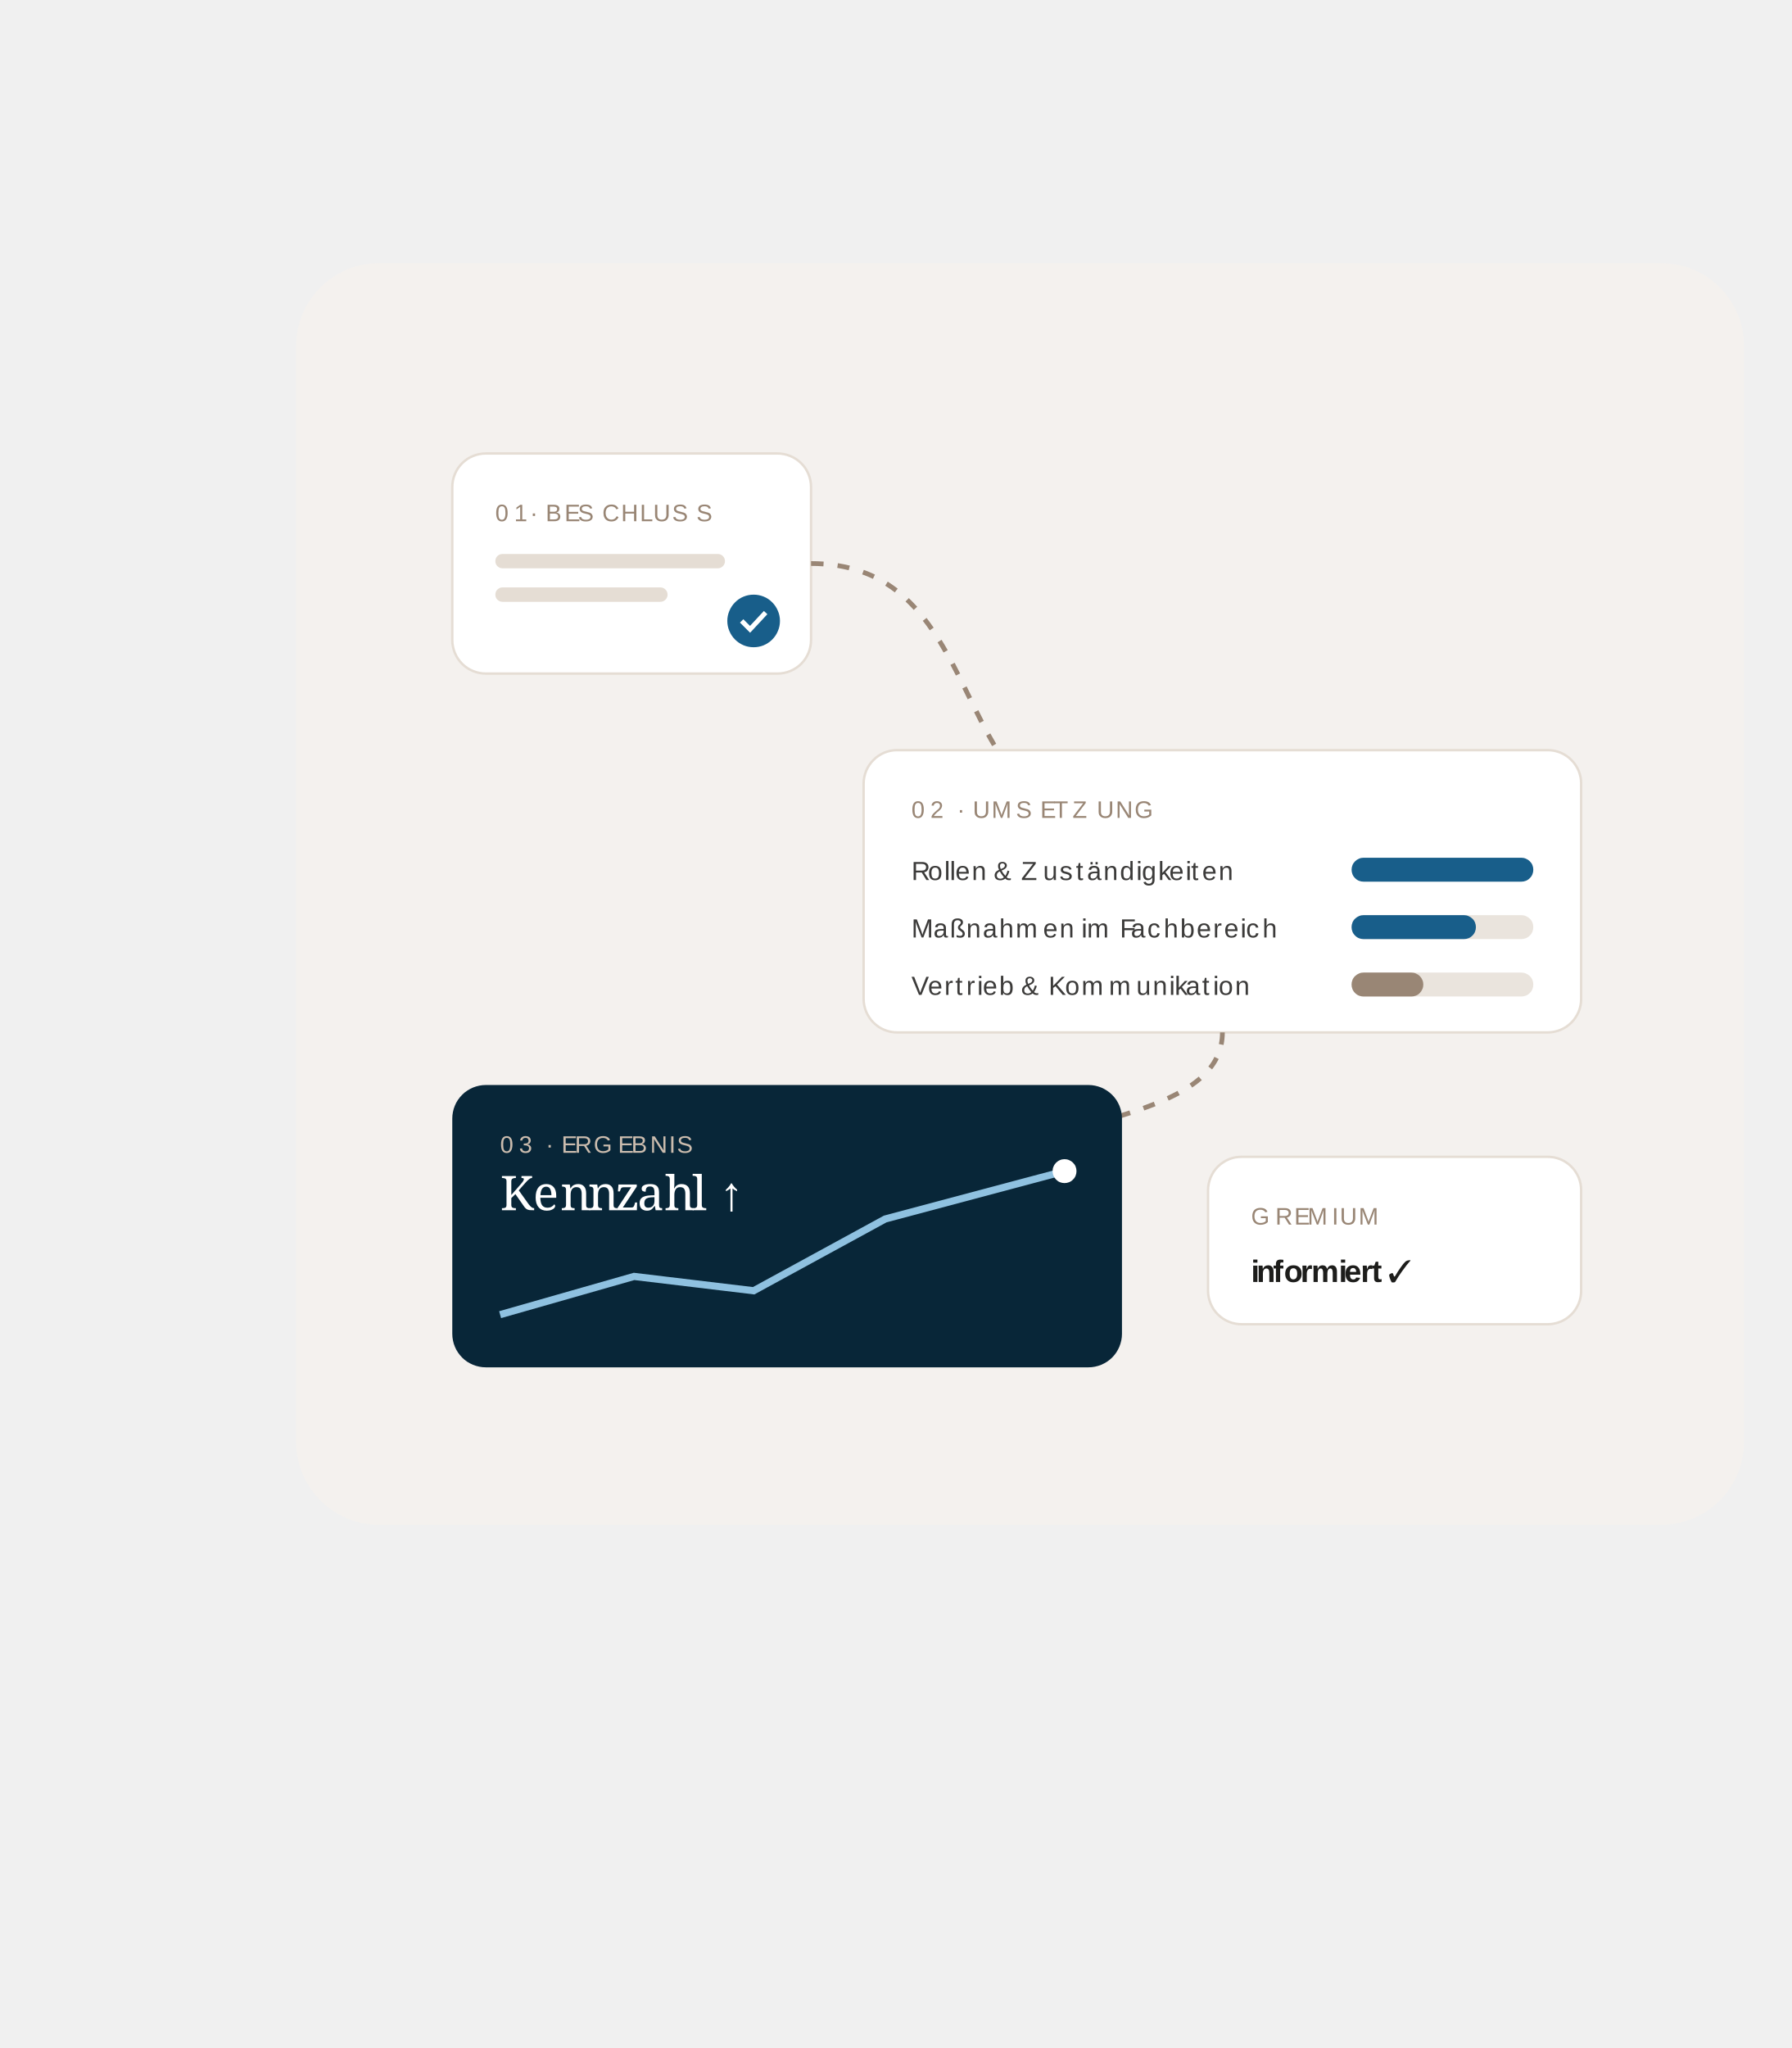
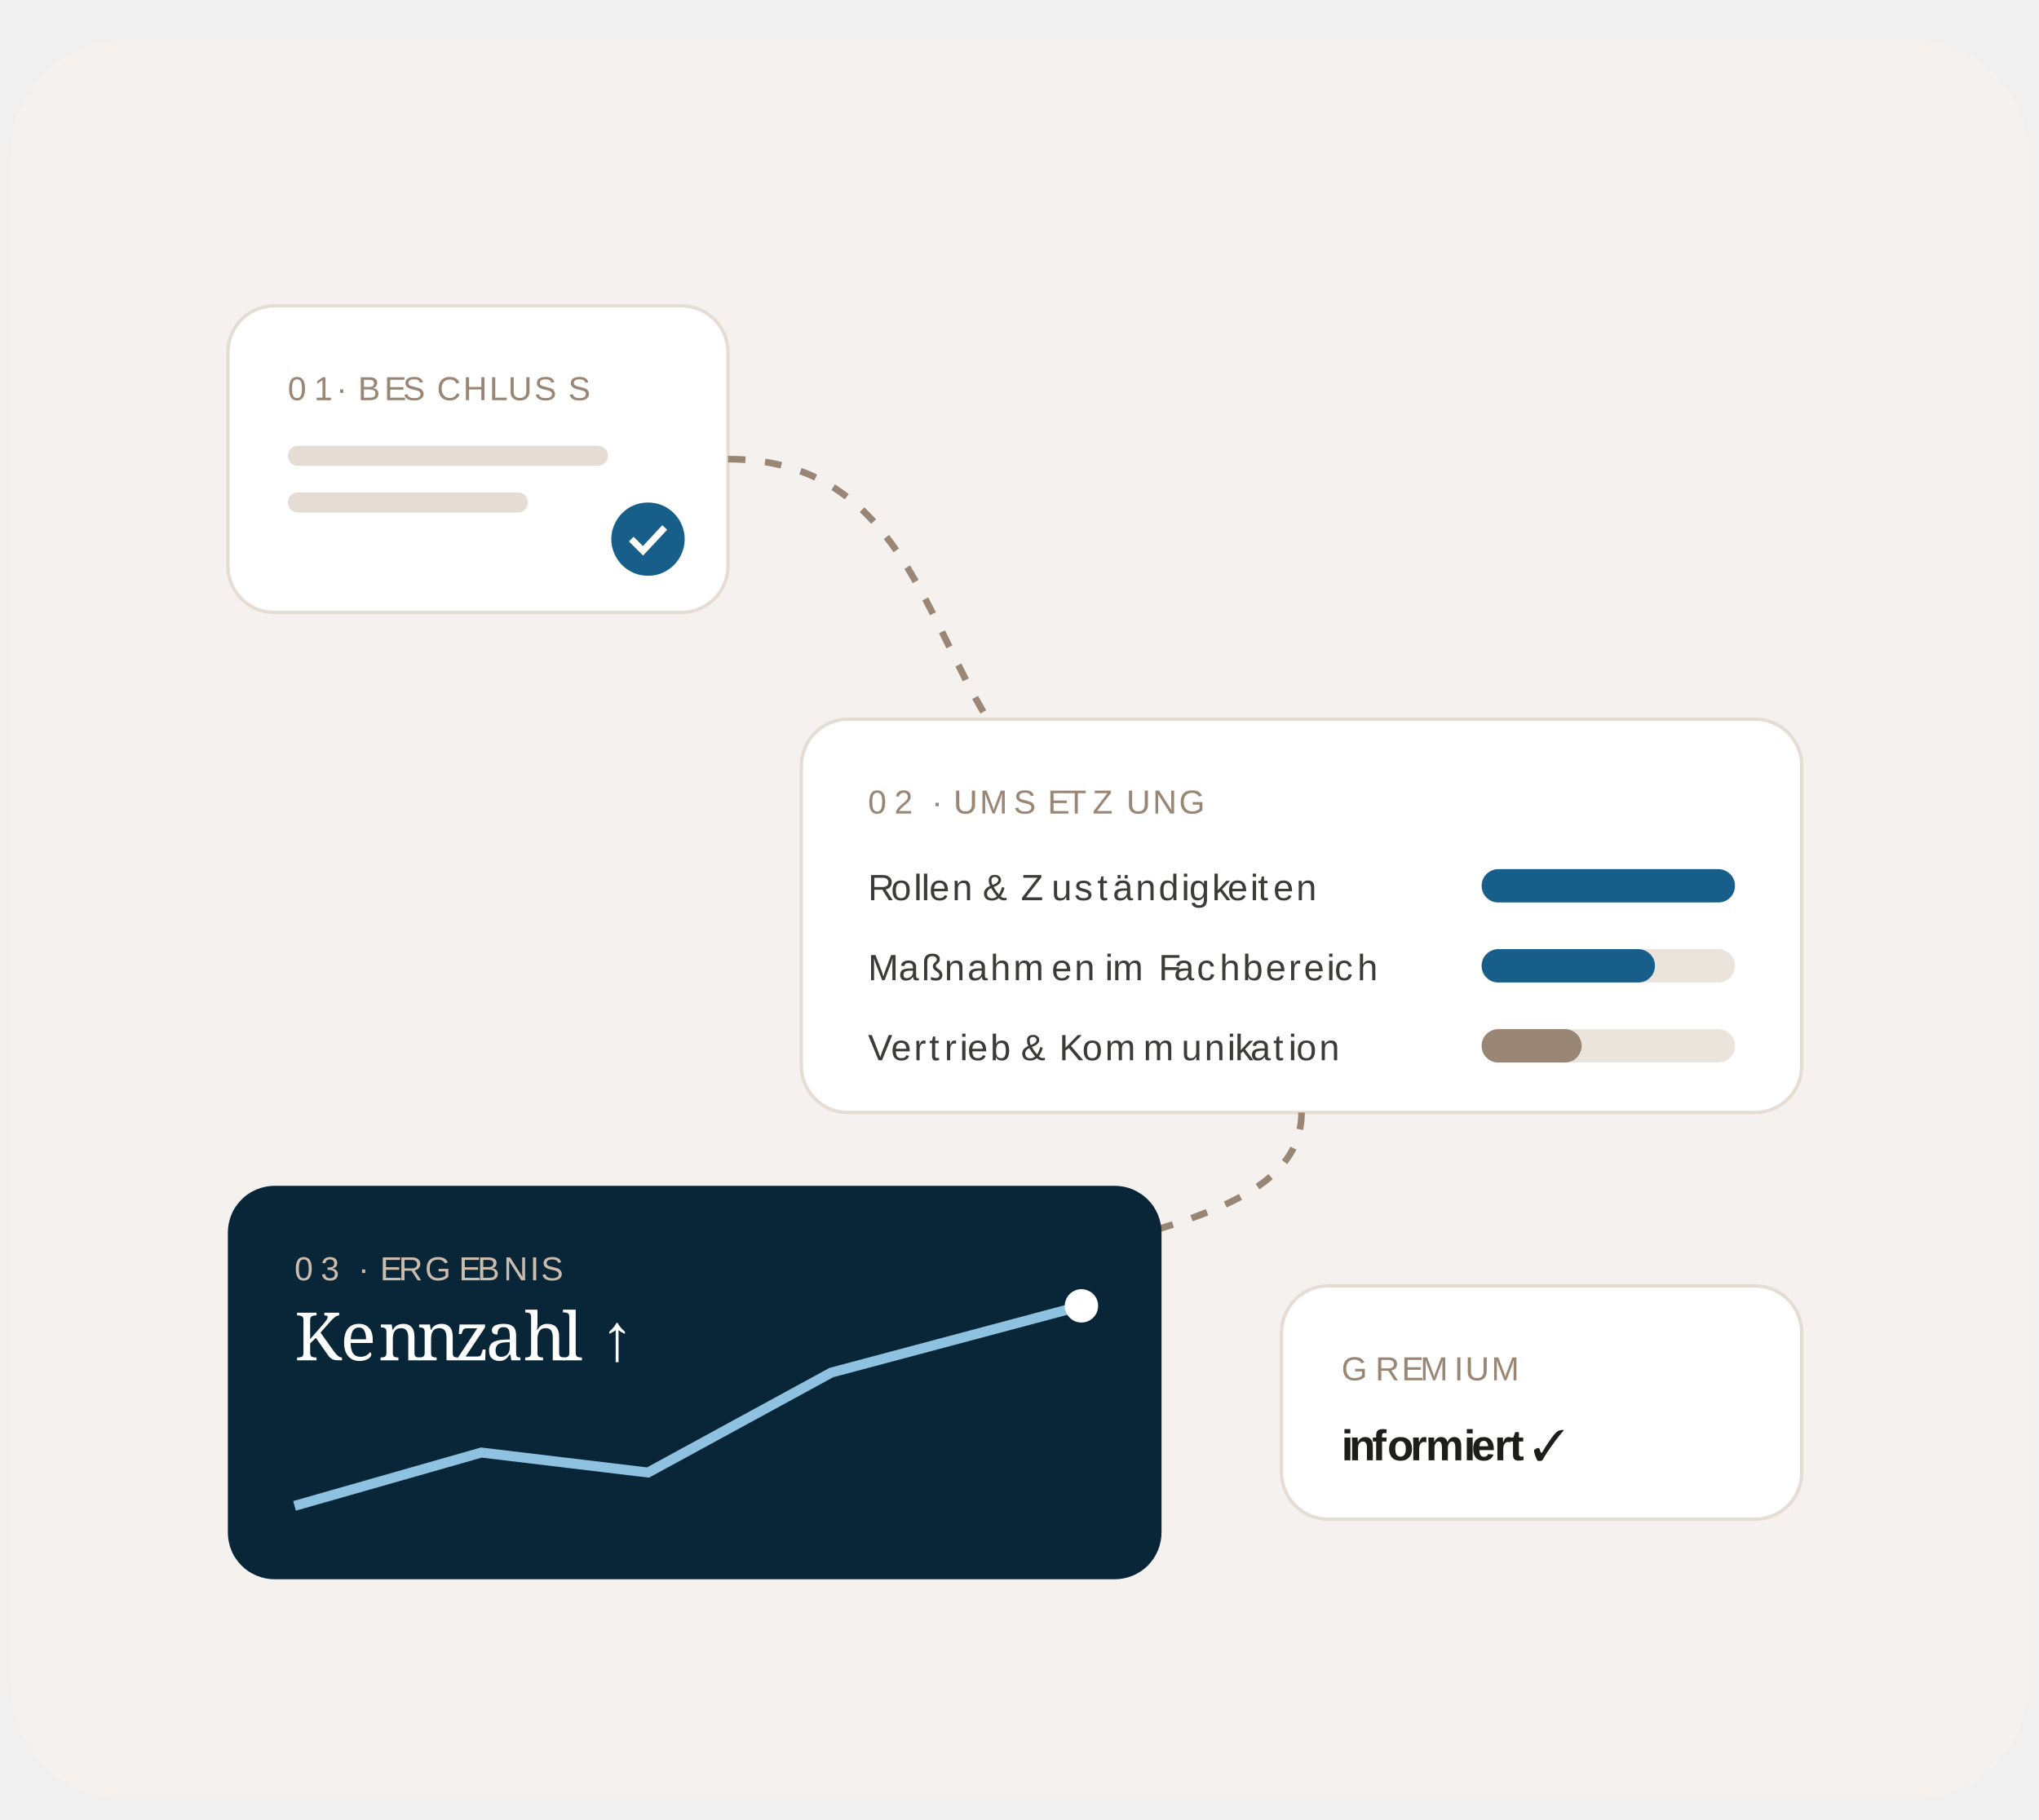
- <svg xmlns="http://www.w3.org/2000/svg" viewBox="300.0 180.0 245.0 280.0" fill="none">
+ <svg xmlns="http://www.w3.org/2000/svg" viewBox="339.5 212.0 200.0 178.5" fill="none">
  <path d="M340.5 377.13 L340.5 227.31 C340.5 226.56 340.57 225.83 340.72 225.1 C340.86 224.37 341.08 223.66 341.36 222.97 C341.65 222.28 342.0 221.63 342.41 221.01 C342.82 220.39 343.29 219.82 343.82 219.29 C344.35 218.76 344.92 218.29 345.54 217.88 C346.16 217.47 346.81 217.12 347.5 216.83 C348.19 216.55 348.9 216.33 349.63 216.19 C350.36 216.04 351.09 215.97 351.84 215.97 L527.16 215.97 C527.91 215.97 528.64 216.04 529.37 216.19 C530.1 216.33 530.81 216.55 531.5 216.83 C532.19 217.12 532.84 217.47 533.46 217.88 C534.08 218.29 534.65 218.76 535.18 219.29 C535.71 219.82 536.18 220.39 536.59 221.01 C537.0 221.63 537.35 222.28 537.64 222.97 C537.92 223.66 538.14 224.37 538.28 225.1 C538.43 225.83 538.5 226.56 538.5 227.31 L538.5 377.13 C538.5 377.88 538.43 378.61 538.28 379.34 C538.14 380.07 537.92 380.78 537.64 381.47 C537.35 382.16 537.0 382.81 536.59 383.43 C536.18 384.05 535.71 384.62 535.18 385.15 C534.65 385.68 534.08 386.15 533.46 386.56 C532.84 386.97 532.19 387.32 531.5 387.61 C530.81 387.89 530.1 388.11 529.37 388.25 C528.64 388.4 527.91 388.47 527.16 388.47 L351.84 388.47 C351.09 388.47 350.36 388.4 349.63 388.25 C348.9 388.11 348.19 387.89 347.5 387.61 C346.81 387.32 346.16 386.97 345.54 386.56 C344.92 386.15 344.35 385.68 343.82 385.15 C343.29 384.62 342.82 384.05 342.41 383.43 C342.0 382.81 341.65 382.16 341.36 381.47 C341.08 380.78 340.86 380.07 340.72 379.34 C340.57 378.61 340.5 377.88 340.5 377.13 Z" fill="#f4f1ee" stroke="none" />
  <path d="M366.43 242.0 L406.33 242.0 C406.63 242.0 406.93 242.03 407.22 242.09 C407.52 242.15 407.81 242.23 408.08 242.35 C408.36 242.46 408.62 242.6 408.87 242.77 C409.12 242.94 409.36 243.13 409.57 243.34 C409.78 243.55 409.97 243.78 410.14 244.03 C410.3 244.28 410.45 244.55 410.56 244.83 C410.68 245.1 410.76 245.39 410.82 245.68 C410.88 245.98 410.91 246.28 410.91 246.58 L410.91 267.51 C410.91 267.81 410.88 268.11 410.82 268.4 C410.76 268.7 410.68 268.98 410.56 269.26 C410.45 269.54 410.3 269.8 410.14 270.05 C409.97 270.3 409.78 270.54 409.57 270.75 C409.36 270.96 409.12 271.15 408.87 271.32 C408.62 271.48 408.36 271.63 408.08 271.74 C407.81 271.86 407.52 271.94 407.22 272.0 C406.93 272.06 406.63 272.09 406.33 272.09 L366.43 272.09 C366.13 272.09 365.83 272.06 365.54 272.0 C365.24 271.94 364.95 271.86 364.68 271.74 C364.4 271.63 364.13 271.48 363.88 271.32 C363.63 271.15 363.4 270.96 363.19 270.75 C362.98 270.54 362.79 270.3 362.62 270.05 C362.45 269.8 362.31 269.54 362.2 269.26 C362.08 268.98 362.0 268.7 361.94 268.4 C361.88 268.11 361.85 267.81 361.85 267.51 L361.85 246.58 C361.85 246.28 361.88 245.98 361.94 245.68 C362.0 245.39 362.08 245.1 362.2 244.83 C362.31 244.55 362.45 244.28 362.62 244.03 C362.79 243.78 362.98 243.55 363.19 243.34 C363.4 243.13 363.63 242.94 363.88 242.77 C364.13 242.6 364.4 242.46 364.68 242.35 C364.95 242.23 365.24 242.15 365.54 242.09 C365.83 242.03 366.13 242.0 366.43 242.0 Z" fill="#ffffff" stroke="none" />
  <path d="M366.43 242.0 L406.33 242.0 C406.63 242.0 406.93 242.03 407.22 242.09 C407.52 242.15 407.81 242.23 408.08 242.35 C408.36 242.46 408.62 242.6 408.87 242.77 C409.12 242.94 409.36 243.13 409.57 243.34 C409.78 243.55 409.97 243.78 410.14 244.03 C410.3 244.28 410.45 244.55 410.56 244.83 C410.68 245.1 410.76 245.39 410.82 245.68 C410.88 245.98 410.91 246.28 410.91 246.58 L410.91 267.51 C410.91 267.81 410.88 268.11 410.82 268.4 C410.76 268.7 410.68 268.98 410.56 269.26 C410.45 269.54 410.3 269.8 410.14 270.05 C409.97 270.3 409.78 270.54 409.57 270.75 C409.36 270.96 409.12 271.15 408.87 271.32 C408.62 271.48 408.36 271.63 408.08 271.74 C407.81 271.86 407.52 271.94 407.22 272.0 C406.93 272.06 406.63 272.09 406.33 272.09 L366.43 272.09 C366.13 272.09 365.83 272.06 365.54 272.0 C365.24 271.94 364.95 271.86 364.68 271.74 C364.4 271.63 364.13 271.48 363.88 271.32 C363.63 271.15 363.4 270.96 363.19 270.75 C362.98 270.54 362.79 270.3 362.62 270.05 C362.45 269.8 362.31 269.54 362.2 269.26 C362.08 268.98 362.0 268.7 361.94 268.4 C361.88 268.11 361.85 267.81 361.85 267.51 L361.85 246.58 C361.85 246.28 361.88 245.98 361.94 245.68 C362.0 245.39 362.08 245.1 362.2 244.83 C362.31 244.55 362.45 244.28 362.62 244.03 C362.79 243.78 362.98 243.55 363.19 243.34 C363.4 243.13 363.63 242.94 363.88 242.77 C364.13 242.6 364.4 242.46 364.68 242.35 C364.95 242.23 365.24 242.15 365.54 242.09 C365.83 242.03 366.13 242.0 366.43 242.0 Z" fill="none" stroke="#e5ddd4" stroke-width="0.33" />
  <path d="M368.72 255.74 L398.15 255.74 C398.42 255.74 398.66 255.83 398.85 256.02 C399.04 256.21 399.14 256.45 399.14 256.72 C399.14 256.99 399.04 257.22 398.85 257.41 C398.66 257.6 398.42 257.7 398.15 257.7 L368.72 257.7 C368.45 257.7 368.22 257.6 368.02 257.41 C367.83 257.22 367.74 256.99 367.74 256.72 C367.74 256.45 367.83 256.21 368.02 256.02 C368.22 255.83 368.45 255.74 368.72 255.74 Z" fill="#e5ddd4" stroke="none" />
  <path d="M368.72 260.31 L390.3 260.31 C390.58 260.31 390.81 260.41 391.0 260.6 C391.19 260.79 391.29 261.02 391.29 261.3 C391.29 261.57 391.19 261.8 391.0 261.99 C390.81 262.18 390.58 262.28 390.3 262.28 L368.72 262.28 C368.45 262.28 368.22 262.18 368.02 261.99 C367.83 261.8 367.74 261.57 367.74 261.3 C367.74 261.02 367.83 260.79 368.02 260.6 C368.22 260.41 368.45 260.31 368.72 260.31 Z" fill="#e5ddd4" stroke="none" />
  <path d="M406.66 264.89 C406.66 265.37 406.57 265.83 406.38 266.27 C406.2 266.71 405.94 267.1 405.6 267.44 C405.27 267.77 404.88 268.03 404.44 268.22 C404.0 268.4 403.54 268.49 403.06 268.49 C402.58 268.49 402.12 268.4 401.68 268.22 C401.24 268.03 400.85 267.77 400.52 267.44 C400.18 267.1 399.92 266.71 399.74 266.27 C399.55 265.83 399.46 265.37 399.46 264.89 C399.46 264.42 399.55 263.96 399.74 263.52 C399.92 263.08 400.18 262.69 400.52 262.35 C400.85 262.01 401.24 261.75 401.68 261.57 C402.12 261.39 402.58 261.3 403.06 261.3 C403.54 261.3 404.0 261.39 404.44 261.57 C404.88 261.75 405.27 262.01 405.6 262.35 C405.94 262.69 406.2 263.08 406.38 263.52 C406.57 263.96 406.66 264.42 406.66 264.89 Z" fill="#185e8a" stroke="none" />
  <path d="M401.42 264.89 L402.57 266.04 L404.7 263.75" fill="none" stroke="#ffffff" stroke-width="0.65" />
  <path d="M410.91 256.72 C411.5 256.72 412.08 256.74 412.64 256.78 L412.6 257.43 C412.05 257.39 411.48 257.37 410.91 257.37 L410.91 256.72 Z M414.59 257.0 C415.15 257.09 415.69 257.2 416.22 257.33 L416.06 257.96 C415.55 257.84 415.02 257.73 414.49 257.64 L414.59 257.0 Z M418.13 257.91 C418.65 258.1 419.16 258.32 419.65 258.55 L419.37 259.14 C418.89 258.91 418.4 258.71 417.9 258.53 L418.13 257.91 Z M421.4 259.52 C421.86 259.82 422.32 260.13 422.76 260.47 L422.36 260.99 C421.93 260.66 421.5 260.36 421.05 260.08 L421.4 259.52 Z M424.28 261.77 C424.67 262.14 425.05 262.54 425.43 262.95 L424.95 263.39 C424.58 262.99 424.21 262.6 423.83 262.24 L424.28 261.77 Z M426.71 264.48 C427.04 264.9 427.36 265.35 427.68 265.81 L427.14 266.18 C426.83 265.73 426.51 265.29 426.19 264.88 L426.71 264.48 Z M428.76 267.47 C429.04 267.92 429.32 268.39 429.6 268.89 L429.03 269.21 C428.75 268.72 428.48 268.26 428.21 267.82 L428.76 267.47 Z M430.55 270.61 C430.79 271.06 431.04 271.55 431.3 272.07 L430.72 272.36 C430.46 271.84 430.21 271.36 429.97 270.91 L430.55 270.61 Z M432.19 273.84 L432.23 273.92 L432.92 275.32 L432.33 275.61 L431.64 274.21 L431.6 274.13 L432.19 273.84 Z M433.79 277.09 L434.53 278.55 L433.94 278.85 L433.21 277.39 L433.79 277.09 Z M435.43 280.27 C435.71 280.76 435.97 281.23 436.23 281.68 L435.67 282.01 C435.4 281.56 435.13 281.08 434.86 280.58 L435.43 280.27 Z M437.25 283.33 C437.56 283.8 437.87 284.25 438.17 284.67 L437.64 285.05 C437.33 284.62 437.02 284.17 436.71 283.69 L437.25 283.33 Z M439.37 286.19 C439.73 286.61 440.09 287.0 440.46 287.37 L440.0 287.83 C439.62 287.45 439.24 287.04 438.87 286.61 L439.37 286.19 Z M441.9 288.65 C442.32 288.99 442.75 289.3 443.19 289.58 L442.83 290.13 C442.37 289.84 441.92 289.51 441.49 289.16 L441.9 288.65 Z M444.87 290.53 C445.35 290.75 445.83 290.95 446.32 291.12 L446.11 291.74 C445.59 291.56 445.09 291.35 444.59 291.12 L444.87 290.53 Z M448.21 291.65 C448.71 291.75 449.22 291.84 449.73 291.9 L449.66 292.55 C449.12 292.48 448.59 292.4 448.08 292.29 L448.21 291.65 Z M451.7 292.04 C451.84 292.04 451.98 292.04 452.12 292.04 L452.12 292.69 C451.98 292.69 451.83 292.69 451.69 292.69 L451.7 292.04 Z" fill="#998675" stroke="none" />
  <path d="M422.68 282.56 L511.65 282.56 C511.95 282.56 512.24 282.58 512.54 282.64 C512.83 282.7 513.12 282.79 513.4 282.9 C513.68 283.02 513.94 283.16 514.19 283.33 C514.44 283.49 514.67 283.68 514.88 283.9 C515.1 284.11 515.29 284.34 515.45 284.59 C515.62 284.84 515.76 285.1 515.88 285.38 C515.99 285.66 516.08 285.95 516.14 286.24 C516.2 286.54 516.22 286.83 516.22 287.13 L516.22 316.57 C516.22 316.87 516.2 317.17 516.14 317.46 C516.08 317.76 515.99 318.04 515.88 318.32 C515.76 318.6 515.62 318.86 515.45 319.11 C515.29 319.36 515.1 319.6 514.88 319.81 C514.67 320.02 514.44 320.21 514.19 320.38 C513.94 320.54 513.68 320.69 513.4 320.8 C513.12 320.92 512.83 321.0 512.54 321.06 C512.24 321.12 511.95 321.15 511.65 321.15 L422.68 321.15 C422.38 321.15 422.09 321.12 421.79 321.06 C421.5 321.0 421.21 320.92 420.93 320.8 C420.65 320.69 420.39 320.54 420.14 320.38 C419.89 320.21 419.66 320.02 419.45 319.81 C419.23 319.6 419.04 319.36 418.88 319.11 C418.71 318.86 418.57 318.6 418.45 318.32 C418.34 318.04 418.25 317.76 418.19 317.46 C418.13 317.17 418.1 316.87 418.1 316.57 L418.1 287.13 C418.1 286.83 418.13 286.54 418.19 286.24 C418.25 285.95 418.34 285.66 418.45 285.38 C418.57 285.1 418.71 284.84 418.88 284.59 C419.04 284.34 419.23 284.11 419.45 283.9 C419.66 283.68 419.89 283.49 420.14 283.33 C420.39 283.16 420.65 283.02 420.93 282.9 C421.21 282.79 421.5 282.7 421.79 282.64 C422.09 282.58 422.38 282.56 422.68 282.56 Z" fill="#ffffff" stroke="none" />
  <path d="M422.68 282.56 L511.65 282.56 C511.95 282.56 512.24 282.58 512.54 282.64 C512.83 282.7 513.12 282.79 513.4 282.9 C513.68 283.02 513.94 283.16 514.19 283.33 C514.44 283.49 514.67 283.68 514.88 283.9 C515.1 284.11 515.29 284.34 515.45 284.59 C515.62 284.84 515.76 285.1 515.88 285.38 C515.99 285.66 516.08 285.95 516.14 286.24 C516.2 286.54 516.22 286.83 516.22 287.13 L516.22 316.57 C516.22 316.87 516.2 317.17 516.14 317.46 C516.08 317.76 515.99 318.04 515.88 318.32 C515.76 318.6 515.62 318.86 515.45 319.11 C515.29 319.36 515.1 319.6 514.88 319.81 C514.67 320.02 514.44 320.21 514.19 320.38 C513.94 320.54 513.68 320.69 513.4 320.8 C513.12 320.92 512.83 321.0 512.54 321.06 C512.24 321.12 511.95 321.15 511.65 321.15 L422.68 321.15 C422.38 321.15 422.09 321.12 421.79 321.06 C421.5 321.0 421.21 320.92 420.93 320.8 C420.65 320.69 420.39 320.54 420.14 320.38 C419.89 320.21 419.66 320.02 419.45 319.81 C419.23 319.6 419.04 319.36 418.88 319.11 C418.71 318.86 418.57 318.6 418.45 318.32 C418.34 318.04 418.25 317.76 418.19 317.46 C418.13 317.17 418.1 316.87 418.1 316.57 L418.1 287.13 C418.1 286.83 418.13 286.54 418.19 286.24 C418.25 285.95 418.34 285.66 418.45 285.38 C418.57 285.1 418.71 284.84 418.88 284.59 C419.04 284.34 419.23 284.11 419.45 283.9 C419.66 283.68 419.89 283.49 420.14 283.33 C420.39 283.16 420.65 283.02 420.93 282.9 C421.21 282.79 421.5 282.7 421.79 282.64 C422.09 282.58 422.38 282.56 422.68 282.56 Z" fill="none" stroke="#e5ddd4" stroke-width="0.33" />
  <path d="M486.46 297.27 L508.05 297.27 C508.26 297.27 508.47 297.31 508.67 297.4 C508.87 297.48 509.05 297.6 509.2 297.75 C509.36 297.91 509.48 298.08 509.56 298.28 C509.64 298.48 509.68 298.69 509.68 298.91 C509.68 299.13 509.64 299.33 509.56 299.53 C509.48 299.73 509.36 299.91 509.2 300.06 C509.05 300.22 508.87 300.34 508.67 300.42 C508.47 300.5 508.26 300.54 508.05 300.54 L486.46 300.54 C486.24 300.54 486.04 300.5 485.84 300.42 C485.64 300.34 485.46 300.22 485.31 300.06 C485.15 299.91 485.03 299.73 484.95 299.53 C484.87 299.33 484.83 299.13 484.83 298.91 C484.83 298.69 484.87 298.48 484.95 298.28 C485.03 298.08 485.15 297.91 485.31 297.75 C485.46 297.6 485.64 297.48 485.84 297.4 C486.04 297.31 486.24 297.27 486.46 297.27 Z" fill="#185e8a" stroke="none" />
  <path d="M486.46 305.12 L508.05 305.12 C508.26 305.12 508.47 305.16 508.67 305.25 C508.87 305.33 509.05 305.45 509.2 305.6 C509.36 305.75 509.48 305.93 509.56 306.13 C509.64 306.33 509.68 306.54 509.68 306.76 C509.68 306.97 509.64 307.18 509.56 307.38 C509.48 307.58 509.36 307.76 509.2 307.91 C509.05 308.07 508.87 308.19 508.67 308.27 C508.47 308.35 508.26 308.39 508.05 308.39 L486.46 308.39 C486.24 308.39 486.04 308.35 485.84 308.27 C485.64 308.19 485.46 308.07 485.31 307.91 C485.15 307.76 485.03 307.58 484.95 307.38 C484.87 307.18 484.83 306.97 484.83 306.76 C484.83 306.54 484.87 306.33 484.95 306.13 C485.03 305.93 485.15 305.75 485.31 305.6 C485.46 305.45 485.64 305.33 485.84 305.25 C486.04 305.16 486.24 305.12 486.46 305.12 Z" fill="#eae4dd" stroke="none" />
  <path d="M486.46 305.12 L500.2 305.12 C500.42 305.12 500.62 305.16 500.82 305.25 C501.02 305.33 501.2 305.45 501.35 305.6 C501.51 305.75 501.63 305.93 501.71 306.13 C501.79 306.33 501.83 306.54 501.83 306.76 C501.83 306.97 501.79 307.18 501.71 307.38 C501.63 307.58 501.51 307.76 501.35 307.91 C501.2 308.07 501.02 308.19 500.82 308.27 C500.62 308.35 500.42 308.39 500.2 308.39 L486.46 308.39 C486.24 308.39 486.04 308.35 485.84 308.27 C485.64 308.19 485.46 308.07 485.31 307.91 C485.15 307.76 485.03 307.58 484.95 307.38 C484.87 307.18 484.83 306.97 484.83 306.76 C484.83 306.54 484.87 306.33 484.95 306.13 C485.03 305.93 485.15 305.75 485.31 305.6 C485.46 305.45 485.64 305.33 485.84 305.25 C486.04 305.16 486.24 305.12 486.46 305.12 Z" fill="#185e8a" stroke="none" />
  <path d="M486.46 312.97 L508.05 312.97 C508.26 312.97 508.47 313.01 508.67 313.1 C508.87 313.18 509.05 313.3 509.2 313.45 C509.36 313.6 509.48 313.78 509.56 313.98 C509.64 314.18 509.68 314.39 509.68 314.61 C509.68 314.82 509.64 315.03 509.56 315.23 C509.48 315.43 509.36 315.61 509.2 315.76 C509.05 315.92 508.87 316.04 508.67 316.12 C508.47 316.2 508.26 316.24 508.05 316.24 L486.46 316.24 C486.24 316.24 486.04 316.2 485.84 316.12 C485.64 316.04 485.46 315.92 485.31 315.76 C485.15 315.61 485.03 315.43 484.95 315.23 C484.87 315.03 484.83 314.82 484.83 314.61 C484.83 314.39 484.87 314.18 484.95 313.98 C485.03 313.78 485.15 313.6 485.31 313.45 C485.46 313.3 485.64 313.18 485.84 313.1 C486.04 313.01 486.24 312.97 486.46 312.97 Z" fill="#eae4dd" stroke="none" />
  <path d="M486.46 312.97 L493.0 312.97 C493.22 312.97 493.43 313.01 493.63 313.1 C493.83 313.18 494.01 313.3 494.16 313.45 C494.31 313.6 494.43 313.78 494.51 313.98 C494.6 314.18 494.64 314.39 494.64 314.61 C494.64 314.82 494.6 315.03 494.51 315.23 C494.43 315.43 494.31 315.61 494.16 315.76 C494.01 315.92 493.83 316.04 493.63 316.12 C493.43 316.2 493.22 316.24 493.0 316.24 L486.46 316.24 C486.24 316.24 486.04 316.2 485.84 316.12 C485.64 316.04 485.46 315.92 485.31 315.76 C485.15 315.61 485.03 315.43 484.95 315.23 C484.87 315.03 484.83 314.82 484.83 314.61 C484.83 314.39 484.87 314.18 484.95 313.98 C485.03 313.78 485.15 313.6 485.31 313.45 C485.46 313.3 485.64 313.18 485.84 313.1 C486.04 313.01 486.24 312.97 486.46 312.97 Z" fill="#998675" stroke="none" />
  <path d="M467.49 321.15 C467.49 321.74 467.43 322.32 467.32 322.87 L466.68 322.74 C466.79 322.23 466.84 321.7 466.84 321.15 L467.49 321.15 Z M466.66 324.79 C466.41 325.28 466.11 325.75 465.75 326.21 L465.24 325.81 C465.57 325.39 465.85 324.95 466.07 324.49 L466.66 324.79 Z M464.35 327.68 C463.95 328.03 463.51 328.36 463.03 328.69 L462.67 328.15 C463.12 327.84 463.54 327.52 463.92 327.19 L464.35 327.68 Z M461.33 329.72 C460.86 329.97 460.36 330.22 459.82 330.47 L459.55 329.88 C460.07 329.64 460.56 329.39 461.02 329.14 L461.33 329.72 Z M458.02 331.24 C457.54 331.43 457.02 331.63 456.48 331.82 L456.26 331.21 C456.79 331.01 457.3 330.82 457.78 330.63 L458.02 331.24 Z M454.65 332.45 L453.08 332.94 L452.89 332.32 L454.45 331.82 L454.65 332.45 Z M451.16 333.52 L449.58 333.98 L449.39 333.36 L450.97 332.9 L451.16 333.52 Z M447.69 334.53 L447.43 334.6 L446.11 334.99 L445.93 334.36 L447.25 333.97 L447.51 333.9 L447.69 334.53 Z M444.24 335.55 L442.64 336.05 L442.45 335.43 L444.05 334.92 L444.24 335.55 Z M440.77 336.68 C440.25 336.87 439.74 337.05 439.27 337.24 L439.03 336.63 C439.51 336.44 440.02 336.25 440.56 336.06 L440.77 336.68 Z M437.49 337.97 C436.98 338.19 436.48 338.42 436.02 338.66 L435.73 338.07 C436.2 337.83 436.7 337.6 437.23 337.37 L437.49 337.97 Z M434.32 339.59 C433.84 339.87 433.4 340.16 432.99 340.46 L432.61 339.93 C433.03 339.62 433.49 339.32 433.98 339.03 L434.32 339.59 Z M431.5 341.69 C431.1 342.07 430.74 342.45 430.42 342.85 L429.91 342.44 C430.25 342.02 430.63 341.61 431.05 341.21 L431.5 341.69 Z" fill="#998675" stroke="none" />
  <path d="M366.43 328.34 L448.85 328.34 C449.15 328.34 449.45 328.37 449.74 328.43 C450.04 328.49 450.32 328.58 450.6 328.69 C450.88 328.81 451.14 328.95 451.39 329.12 C451.64 329.28 451.87 329.47 452.09 329.69 C452.3 329.9 452.49 330.13 452.66 330.38 C452.82 330.63 452.96 330.89 453.08 331.17 C453.19 331.45 453.28 331.73 453.34 332.03 C453.4 332.32 453.43 332.62 453.43 332.92 L453.43 362.36 C453.43 362.66 453.4 362.96 453.34 363.25 C453.28 363.55 453.19 363.83 453.08 364.11 C452.96 364.39 452.82 364.65 452.66 364.9 C452.49 365.15 452.3 365.38 452.09 365.6 C451.87 365.81 451.64 366.0 451.39 366.17 C451.14 366.33 450.88 366.47 450.6 366.59 C450.32 366.7 450.04 366.79 449.74 366.85 C449.45 366.91 449.15 366.94 448.85 366.94 L366.43 366.94 C366.13 366.94 365.83 366.91 365.54 366.85 C365.24 366.79 364.95 366.7 364.68 366.59 C364.4 366.47 364.13 366.33 363.88 366.17 C363.63 366.0 363.4 365.81 363.19 365.6 C362.98 365.38 362.79 365.15 362.62 364.9 C362.45 364.65 362.31 364.39 362.2 364.11 C362.08 363.83 362.0 363.55 361.94 363.25 C361.88 362.96 361.85 362.66 361.85 362.36 L361.85 332.92 C361.85 332.62 361.88 332.32 361.94 332.03 C362.0 331.73 362.08 331.45 362.2 331.17 C362.31 330.89 362.45 330.63 362.62 330.38 C362.79 330.13 362.98 329.9 363.19 329.69 C363.4 329.47 363.63 329.28 363.88 329.12 C364.13 328.95 364.4 328.81 364.68 328.69 C364.95 328.58 365.24 328.49 365.54 328.43 C365.83 328.37 366.13 328.34 366.43 328.34 Z" fill="#082638" stroke="none" />
  <path d="M368.39 359.74 L386.71 354.51 L403.06 356.47 L421.05 346.66 L445.58 340.12" fill="none" stroke="#8fc1e0" stroke-width="0.98" />
  <path d="M447.21 340.12 C447.21 340.34 447.17 340.54 447.09 340.74 C447.01 340.94 446.89 341.12 446.73 341.27 C446.58 341.43 446.4 341.55 446.2 341.63 C446.0 341.71 445.8 341.75 445.58 341.75 C445.36 341.75 445.15 341.71 444.95 341.63 C444.75 341.55 444.58 341.43 444.42 341.27 C444.27 341.12 444.15 340.94 444.07 340.74 C443.98 340.54 443.94 340.34 443.94 340.12 C443.94 339.9 443.98 339.69 444.07 339.49 C444.15 339.29 444.27 339.12 444.42 338.96 C444.58 338.81 444.75 338.69 444.95 338.61 C445.15 338.52 445.36 338.48 445.58 338.48 C445.8 338.48 446.0 338.52 446.2 338.61 C446.4 338.69 446.58 338.81 446.73 338.96 C446.89 339.12 447.01 339.29 447.09 339.49 C447.17 339.69 447.21 339.9 447.21 340.12 Z" fill="#ffffff" stroke="none" />
  <path d="M469.78 338.16 L511.65 338.16 C511.95 338.16 512.24 338.19 512.54 338.24 C512.83 338.3 513.12 338.39 513.4 338.5 C513.68 338.62 513.94 338.76 514.19 338.93 C514.44 339.09 514.67 339.28 514.88 339.5 C515.1 339.71 515.29 339.94 515.45 340.19 C515.62 340.44 515.76 340.71 515.88 340.98 C515.99 341.26 516.08 341.55 516.14 341.84 C516.2 342.14 516.22 342.43 516.22 342.74 L516.22 356.47 C516.22 356.77 516.2 357.07 516.14 357.37 C516.08 357.66 515.99 357.95 515.88 358.22 C515.76 358.5 515.62 358.77 515.45 359.02 C515.29 359.27 515.1 359.5 514.88 359.71 C514.67 359.92 514.44 360.11 514.19 360.28 C513.94 360.45 513.68 360.59 513.4 360.7 C513.12 360.82 512.83 360.9 512.54 360.96 C512.24 361.02 511.95 361.05 511.65 361.05 L469.78 361.05 C469.48 361.05 469.18 361.02 468.89 360.96 C468.59 360.9 468.31 360.82 468.03 360.7 C467.75 360.59 467.49 360.45 467.24 360.28 C466.99 360.11 466.76 359.92 466.54 359.71 C466.33 359.5 466.14 359.27 465.97 359.02 C465.81 358.77 465.67 358.5 465.55 358.22 C465.44 357.95 465.35 357.66 465.29 357.37 C465.23 357.07 465.2 356.77 465.2 356.47 L465.2 342.74 C465.2 342.43 465.23 342.14 465.29 341.84 C465.35 341.55 465.44 341.26 465.55 340.98 C465.67 340.71 465.81 340.44 465.97 340.19 C466.14 339.94 466.33 339.71 466.54 339.5 C466.76 339.28 466.99 339.09 467.24 338.93 C467.49 338.76 467.75 338.62 468.03 338.5 C468.31 338.39 468.59 338.3 468.89 338.24 C469.18 338.19 469.48 338.16 469.78 338.16 Z" fill="#ffffff" stroke="none" />
  <path d="M469.78 338.16 L511.65 338.16 C511.95 338.16 512.24 338.19 512.54 338.24 C512.83 338.3 513.12 338.39 513.4 338.5 C513.68 338.62 513.94 338.76 514.19 338.93 C514.44 339.09 514.67 339.28 514.88 339.5 C515.1 339.71 515.29 339.94 515.45 340.19 C515.62 340.44 515.76 340.71 515.88 340.98 C515.99 341.26 516.08 341.55 516.14 341.84 C516.2 342.14 516.22 342.43 516.22 342.74 L516.22 356.47 C516.22 356.77 516.2 357.07 516.14 357.37 C516.08 357.66 515.99 357.95 515.88 358.22 C515.76 358.5 515.62 358.77 515.45 359.02 C515.29 359.27 515.1 359.5 514.88 359.71 C514.67 359.92 514.44 360.11 514.19 360.28 C513.94 360.45 513.68 360.59 513.4 360.7 C513.12 360.82 512.83 360.9 512.54 360.96 C512.24 361.02 511.95 361.05 511.65 361.05 L469.78 361.05 C469.48 361.05 469.18 361.02 468.89 360.96 C468.59 360.9 468.31 360.82 468.03 360.7 C467.75 360.59 467.49 360.45 467.24 360.28 C466.99 360.11 466.76 359.92 466.54 359.71 C466.33 359.5 466.14 359.27 465.97 359.02 C465.81 358.77 465.67 358.5 465.55 358.22 C465.44 357.95 465.35 357.66 465.29 357.37 C465.23 357.07 465.2 356.77 465.2 356.47 L465.2 342.74 C465.2 342.43 465.23 342.14 465.29 341.84 C465.35 341.55 465.44 341.26 465.55 340.98 C465.67 340.71 465.81 340.44 465.97 340.19 C466.14 339.94 466.33 339.71 466.54 339.5 C466.76 339.28 466.99 339.09 467.24 338.93 C467.49 338.76 467.75 338.62 468.03 338.5 C468.31 338.39 468.59 338.3 468.89 338.24 C469.18 338.19 469.48 338.16 469.78 338.16 Z" fill="none" stroke="#e5ddd4" stroke-width="0.33" />
  <text x="367.73" y="251.26" font-family="Poppins, Arial, sans-serif" font-size="3.27" fill="#998675">0</text>
  <text x="370.31" y="251.26" font-family="Poppins, Arial, sans-serif" font-size="3.27" fill="#998675">1</text>
  <text x="372.47" y="251.26" font-family="Poppins, Arial, sans-serif" font-size="3.27" fill="#998675">·</text>
  <text x="374.62" y="251.26" font-family="Poppins, Arial, sans-serif" font-size="3.27" fill="#998675">B</text>
  <text x="377.2" y="251.26" font-family="Poppins, Arial, sans-serif" font-size="3.27" fill="#998675">E</text>
  <text x="379.02" y="251.26" font-family="Poppins, Arial, sans-serif" font-size="3.27" fill="#998675">S</text>
  <text x="382.35" y="251.26" font-family="Poppins, Arial, sans-serif" font-size="3.27" fill="#998675">C</text>
  <text x="384.93" y="251.26" font-family="Poppins, Arial, sans-serif" font-size="3.27" fill="#998675">H</text>
  <text x="387.5" y="251.26" font-family="Poppins, Arial, sans-serif" font-size="3.27" fill="#998675">L</text>
  <text x="389.33" y="251.26" font-family="Poppins, Arial, sans-serif" font-size="3.27" fill="#998675">U</text>
  <text x="391.91" y="251.26" font-family="Poppins, Arial, sans-serif" font-size="3.27" fill="#998675">S</text>
  <text x="395.24" y="251.26" font-family="Poppins, Arial, sans-serif" font-size="3.27" fill="#998675">S</text>
  <text x="424.64" y="291.82" font-family="Poppins, Arial, sans-serif" font-size="3.27" fill="#998675">0</text>
  <text x="427.22" y="291.82" font-family="Poppins, Arial, sans-serif" font-size="3.27" fill="#998675">2</text>
  <text x="430.87" y="291.82" font-family="Poppins, Arial, sans-serif" font-size="3.27" fill="#998675">·</text>
  <text x="433.03" y="291.82" font-family="Poppins, Arial, sans-serif" font-size="3.27" fill="#998675">U</text>
  <text x="435.6" y="291.82" font-family="Poppins, Arial, sans-serif" font-size="3.27" fill="#998675">M</text>
  <text x="438.93" y="291.82" font-family="Poppins, Arial, sans-serif" font-size="3.27" fill="#998675">S</text>
  <text x="442.26" y="291.82" font-family="Poppins, Arial, sans-serif" font-size="3.27" fill="#998675">E</text>
  <text x="444.08" y="291.82" font-family="Poppins, Arial, sans-serif" font-size="3.27" fill="#998675">T</text>
  <text x="446.66" y="291.82" font-family="Poppins, Arial, sans-serif" font-size="3.27" fill="#998675">Z</text>
  <text x="449.99" y="291.82" font-family="Poppins, Arial, sans-serif" font-size="3.27" fill="#998675">U</text>
  <text x="452.57" y="291.82" font-family="Poppins, Arial, sans-serif" font-size="3.27" fill="#998675">N</text>
  <text x="455.14" y="291.82" font-family="Poppins, Arial, sans-serif" font-size="3.27" fill="#998675">G</text>
  <text x="424.64" y="300.32" font-family="Poppins, Arial, sans-serif" font-size="3.59" fill="#3c3b3a">R</text>
  <text x="426.89" y="300.32" font-family="Poppins, Arial, sans-serif" font-size="3.59" fill="#3c3b3a">o</text>
  <text x="429.14" y="300.32" font-family="Poppins, Arial, sans-serif" font-size="3.59" fill="#3c3b3a">l</text>
  <text x="429.89" y="300.32" font-family="Poppins, Arial, sans-serif" font-size="3.59" fill="#3c3b3a">l</text>
  <text x="430.64" y="300.32" font-family="Poppins, Arial, sans-serif" font-size="3.59" fill="#3c3b3a">e</text>
  <text x="432.89" y="300.32" font-family="Poppins, Arial, sans-serif" font-size="3.59" fill="#3c3b3a">n</text>
  <text x="435.89" y="300.32" font-family="Poppins, Arial, sans-serif" font-size="3.59" fill="#3c3b3a">&amp;</text>
  <text x="439.64" y="300.32" font-family="Poppins, Arial, sans-serif" font-size="3.59" fill="#3c3b3a">Z</text>
  <text x="442.64" y="300.32" font-family="Poppins, Arial, sans-serif" font-size="3.59" fill="#3c3b3a">u</text>
  <text x="444.89" y="300.32" font-family="Poppins, Arial, sans-serif" font-size="3.59" fill="#3c3b3a">s</text>
  <text x="447.14" y="300.32" font-family="Poppins, Arial, sans-serif" font-size="3.59" fill="#3c3b3a">t</text>
  <text x="448.64" y="300.32" font-family="Poppins, Arial, sans-serif" font-size="3.59" fill="#3c3b3a">ä</text>
  <text x="450.89" y="300.32" font-family="Poppins, Arial, sans-serif" font-size="3.59" fill="#3c3b3a">n</text>
  <text x="453.14" y="300.32" font-family="Poppins, Arial, sans-serif" font-size="3.59" fill="#3c3b3a">d</text>
  <text x="455.39" y="300.32" font-family="Poppins, Arial, sans-serif" font-size="3.59" fill="#3c3b3a">i</text>
  <text x="456.14" y="300.32" font-family="Poppins, Arial, sans-serif" font-size="3.59" fill="#3c3b3a">g</text>
  <text x="458.39" y="300.32" font-family="Poppins, Arial, sans-serif" font-size="3.59" fill="#3c3b3a">k</text>
  <text x="459.89" y="300.32" font-family="Poppins, Arial, sans-serif" font-size="3.59" fill="#3c3b3a">e</text>
  <text x="462.14" y="300.32" font-family="Poppins, Arial, sans-serif" font-size="3.59" fill="#3c3b3a">i</text>
  <text x="462.89" y="300.32" font-family="Poppins, Arial, sans-serif" font-size="3.59" fill="#3c3b3a">t</text>
  <text x="464.39" y="300.32" font-family="Poppins, Arial, sans-serif" font-size="3.59" fill="#3c3b3a">e</text>
  <text x="466.64" y="300.32" font-family="Poppins, Arial, sans-serif" font-size="3.59" fill="#3c3b3a">n</text>
  <text x="424.64" y="308.17" font-family="Poppins, Arial, sans-serif" font-size="3.59" fill="#3c3b3a">M</text>
  <text x="427.64" y="308.17" font-family="Poppins, Arial, sans-serif" font-size="3.59" fill="#3c3b3a">a</text>
  <text x="429.89" y="308.17" font-family="Poppins, Arial, sans-serif" font-size="3.59" fill="#3c3b3a">ß</text>
  <text x="432.14" y="308.17" font-family="Poppins, Arial, sans-serif" font-size="3.59" fill="#3c3b3a">n</text>
  <text x="434.39" y="308.17" font-family="Poppins, Arial, sans-serif" font-size="3.59" fill="#3c3b3a">a</text>
  <text x="436.64" y="308.17" font-family="Poppins, Arial, sans-serif" font-size="3.59" fill="#3c3b3a">h</text>
  <text x="438.89" y="308.17" font-family="Poppins, Arial, sans-serif" font-size="3.59" fill="#3c3b3a">m</text>
  <text x="442.64" y="308.17" font-family="Poppins, Arial, sans-serif" font-size="3.59" fill="#3c3b3a">e</text>
  <text x="444.89" y="308.17" font-family="Poppins, Arial, sans-serif" font-size="3.59" fill="#3c3b3a">n</text>
  <text x="447.89" y="308.17" font-family="Poppins, Arial, sans-serif" font-size="3.59" fill="#3c3b3a">i</text>
  <text x="448.64" y="308.17" font-family="Poppins, Arial, sans-serif" font-size="3.59" fill="#3c3b3a">m</text>
  <text x="453.14" y="308.17" font-family="Poppins, Arial, sans-serif" font-size="3.59" fill="#3c3b3a">F</text>
  <text x="454.64" y="308.17" font-family="Poppins, Arial, sans-serif" font-size="3.59" fill="#3c3b3a">a</text>
  <text x="456.89" y="308.17" font-family="Poppins, Arial, sans-serif" font-size="3.59" fill="#3c3b3a">c</text>
  <text x="459.14" y="308.17" font-family="Poppins, Arial, sans-serif" font-size="3.59" fill="#3c3b3a">h</text>
  <text x="461.39" y="308.17" font-family="Poppins, Arial, sans-serif" font-size="3.59" fill="#3c3b3a">b</text>
  <text x="463.64" y="308.17" font-family="Poppins, Arial, sans-serif" font-size="3.59" fill="#3c3b3a">e</text>
  <text x="465.89" y="308.17" font-family="Poppins, Arial, sans-serif" font-size="3.59" fill="#3c3b3a">r</text>
  <text x="467.39" y="308.17" font-family="Poppins, Arial, sans-serif" font-size="3.59" fill="#3c3b3a">e</text>
  <text x="469.64" y="308.17" font-family="Poppins, Arial, sans-serif" font-size="3.59" fill="#3c3b3a">i</text>
  <text x="470.39" y="308.17" font-family="Poppins, Arial, sans-serif" font-size="3.59" fill="#3c3b3a">c</text>
  <text x="472.64" y="308.17" font-family="Poppins, Arial, sans-serif" font-size="3.59" fill="#3c3b3a">h</text>
  <text x="424.64" y="316.02" font-family="Poppins, Arial, sans-serif" font-size="3.59" fill="#3c3b3a">V</text>
  <text x="426.89" y="316.02" font-family="Poppins, Arial, sans-serif" font-size="3.59" fill="#3c3b3a">e</text>
  <text x="429.14" y="316.02" font-family="Poppins, Arial, sans-serif" font-size="3.59" fill="#3c3b3a">r</text>
  <text x="430.64" y="316.02" font-family="Poppins, Arial, sans-serif" font-size="3.59" fill="#3c3b3a">t</text>
  <text x="432.14" y="316.02" font-family="Poppins, Arial, sans-serif" font-size="3.59" fill="#3c3b3a">r</text>
  <text x="433.64" y="316.02" font-family="Poppins, Arial, sans-serif" font-size="3.59" fill="#3c3b3a">i</text>
  <text x="434.39" y="316.02" font-family="Poppins, Arial, sans-serif" font-size="3.59" fill="#3c3b3a">e</text>
  <text x="436.64" y="316.02" font-family="Poppins, Arial, sans-serif" font-size="3.59" fill="#3c3b3a">b</text>
  <text x="439.64" y="316.02" font-family="Poppins, Arial, sans-serif" font-size="3.59" fill="#3c3b3a">&amp;</text>
  <text x="443.39" y="316.02" font-family="Poppins, Arial, sans-serif" font-size="3.59" fill="#3c3b3a">K</text>
  <text x="445.64" y="316.02" font-family="Poppins, Arial, sans-serif" font-size="3.59" fill="#3c3b3a">o</text>
  <text x="447.89" y="316.02" font-family="Poppins, Arial, sans-serif" font-size="3.59" fill="#3c3b3a">m</text>
  <text x="451.64" y="316.02" font-family="Poppins, Arial, sans-serif" font-size="3.59" fill="#3c3b3a">m</text>
  <text x="455.39" y="316.02" font-family="Poppins, Arial, sans-serif" font-size="3.59" fill="#3c3b3a">u</text>
  <text x="457.64" y="316.02" font-family="Poppins, Arial, sans-serif" font-size="3.59" fill="#3c3b3a">n</text>
  <text x="459.89" y="316.02" font-family="Poppins, Arial, sans-serif" font-size="3.59" fill="#3c3b3a">i</text>
  <text x="460.64" y="316.02" font-family="Poppins, Arial, sans-serif" font-size="3.59" fill="#3c3b3a">k</text>
  <text x="462.14" y="316.02" font-family="Poppins, Arial, sans-serif" font-size="3.59" fill="#3c3b3a">a</text>
  <text x="464.39" y="316.02" font-family="Poppins, Arial, sans-serif" font-size="3.59" fill="#3c3b3a">t</text>
  <text x="465.89" y="316.02" font-family="Poppins, Arial, sans-serif" font-size="3.59" fill="#3c3b3a">i</text>
  <text x="466.64" y="316.02" font-family="Poppins, Arial, sans-serif" font-size="3.59" fill="#3c3b3a">o</text>
  <text x="468.89" y="316.02" font-family="Poppins, Arial, sans-serif" font-size="3.59" fill="#3c3b3a">n</text>
  <text x="368.39" y="337.61" font-family="Poppins, Arial, sans-serif" font-size="3.27" fill="#cbbcae">0</text>
  <text x="370.97" y="337.61" font-family="Poppins, Arial, sans-serif" font-size="3.27" fill="#cbbcae">3</text>
  <text x="374.62" y="337.61" font-family="Poppins, Arial, sans-serif" font-size="3.27" fill="#cbbcae">·</text>
  <text x="376.78" y="337.61" font-family="Poppins, Arial, sans-serif" font-size="3.27" fill="#cbbcae">E</text>
  <text x="378.6" y="337.61" font-family="Poppins, Arial, sans-serif" font-size="3.27" fill="#cbbcae">R</text>
  <text x="381.18" y="337.61" font-family="Poppins, Arial, sans-serif" font-size="3.27" fill="#cbbcae">G</text>
  <text x="384.51" y="337.61" font-family="Poppins, Arial, sans-serif" font-size="3.27" fill="#cbbcae">E</text>
  <text x="386.33" y="337.61" font-family="Poppins, Arial, sans-serif" font-size="3.27" fill="#cbbcae">B</text>
  <text x="388.91" y="337.61" font-family="Poppins, Arial, sans-serif" font-size="3.27" fill="#cbbcae">N</text>
  <text x="391.49" y="337.61" font-family="Poppins, Arial, sans-serif" font-size="3.27" fill="#cbbcae">I</text>
  <text x="392.57" y="337.61" font-family="Poppins, Arial, sans-serif" font-size="3.27" fill="#cbbcae">S</text>
  <text x="368.39" y="345.46" font-family="Lora, Georgia, serif" font-size="6.54" fill="#ffffff">K</text>
  <text x="372.89" y="345.46" font-family="Lora, Georgia, serif" font-size="6.54" fill="#ffffff">e</text>
  <text x="376.64" y="345.46" font-family="Lora, Georgia, serif" font-size="6.54" fill="#ffffff">n</text>
  <text x="380.39" y="345.46" font-family="Lora, Georgia, serif" font-size="6.54" fill="#ffffff">n</text>
  <text x="384.14" y="345.46" font-family="Lora, Georgia, serif" font-size="6.54" fill="#ffffff">z</text>
  <text x="387.14" y="345.46" font-family="Lora, Georgia, serif" font-size="6.54" fill="#ffffff">a</text>
  <text x="390.89" y="345.46" font-family="Lora, Georgia, serif" font-size="6.54" fill="#ffffff">h</text>
  <text x="394.64" y="345.46" font-family="Lora, Georgia, serif" font-size="6.54" fill="#ffffff">l</text>
  <text x="398.39" y="345.46" font-family="Poppins, Arial, sans-serif" font-size="6.54" fill="#ffffff" font-weight="600">↑</text>
  <text x="471.08" y="347.42" font-family="Poppins, Arial, sans-serif" font-size="3.27" fill="#998675">G</text>
  <text x="474.41" y="347.42" font-family="Poppins, Arial, sans-serif" font-size="3.27" fill="#998675">R</text>
  <text x="476.99" y="347.42" font-family="Poppins, Arial, sans-serif" font-size="3.27" fill="#998675">E</text>
  <text x="478.81" y="347.42" font-family="Poppins, Arial, sans-serif" font-size="3.27" fill="#998675">M</text>
  <text x="482.14" y="347.42" font-family="Poppins, Arial, sans-serif" font-size="3.27" fill="#998675">I</text>
  <text x="483.22" y="347.42" font-family="Poppins, Arial, sans-serif" font-size="3.27" fill="#998675">U</text>
  <text x="485.79" y="347.42" font-family="Poppins, Arial, sans-serif" font-size="3.27" fill="#998675">M</text>
  <text x="471.08" y="355.27" font-family="Poppins, Arial, sans-serif" font-size="4.24" fill="#1d1d1b" font-weight="600">i</text>
  <text x="471.83" y="355.27" font-family="Poppins, Arial, sans-serif" font-size="4.24" fill="#1d1d1b" font-weight="600">n</text>
  <text x="474.08" y="355.27" font-family="Poppins, Arial, sans-serif" font-size="4.24" fill="#1d1d1b" font-weight="600">f</text>
  <text x="475.58" y="355.27" font-family="Poppins, Arial, sans-serif" font-size="4.24" fill="#1d1d1b" font-weight="600">o</text>
  <text x="477.83" y="355.27" font-family="Poppins, Arial, sans-serif" font-size="4.24" fill="#1d1d1b" font-weight="600">r</text>
  <text x="479.33" y="355.27" font-family="Poppins, Arial, sans-serif" font-size="4.24" fill="#1d1d1b" font-weight="600">m</text>
  <text x="483.08" y="355.27" font-family="Poppins, Arial, sans-serif" font-size="4.24" fill="#1d1d1b" font-weight="600">i</text>
  <text x="483.83" y="355.27" font-family="Poppins, Arial, sans-serif" font-size="4.24" fill="#1d1d1b" font-weight="600">e</text>
  <text x="486.08" y="355.27" font-family="Poppins, Arial, sans-serif" font-size="4.24" fill="#1d1d1b" font-weight="600">r</text>
  <text x="487.58" y="355.27" font-family="Poppins, Arial, sans-serif" font-size="4.24" fill="#1d1d1b" font-weight="600">t</text>
  <text x="489.83" y="355.27" font-family="Lora, Georgia, serif" font-size="4.24" fill="#1d1d1b">✓</text>
</svg>
